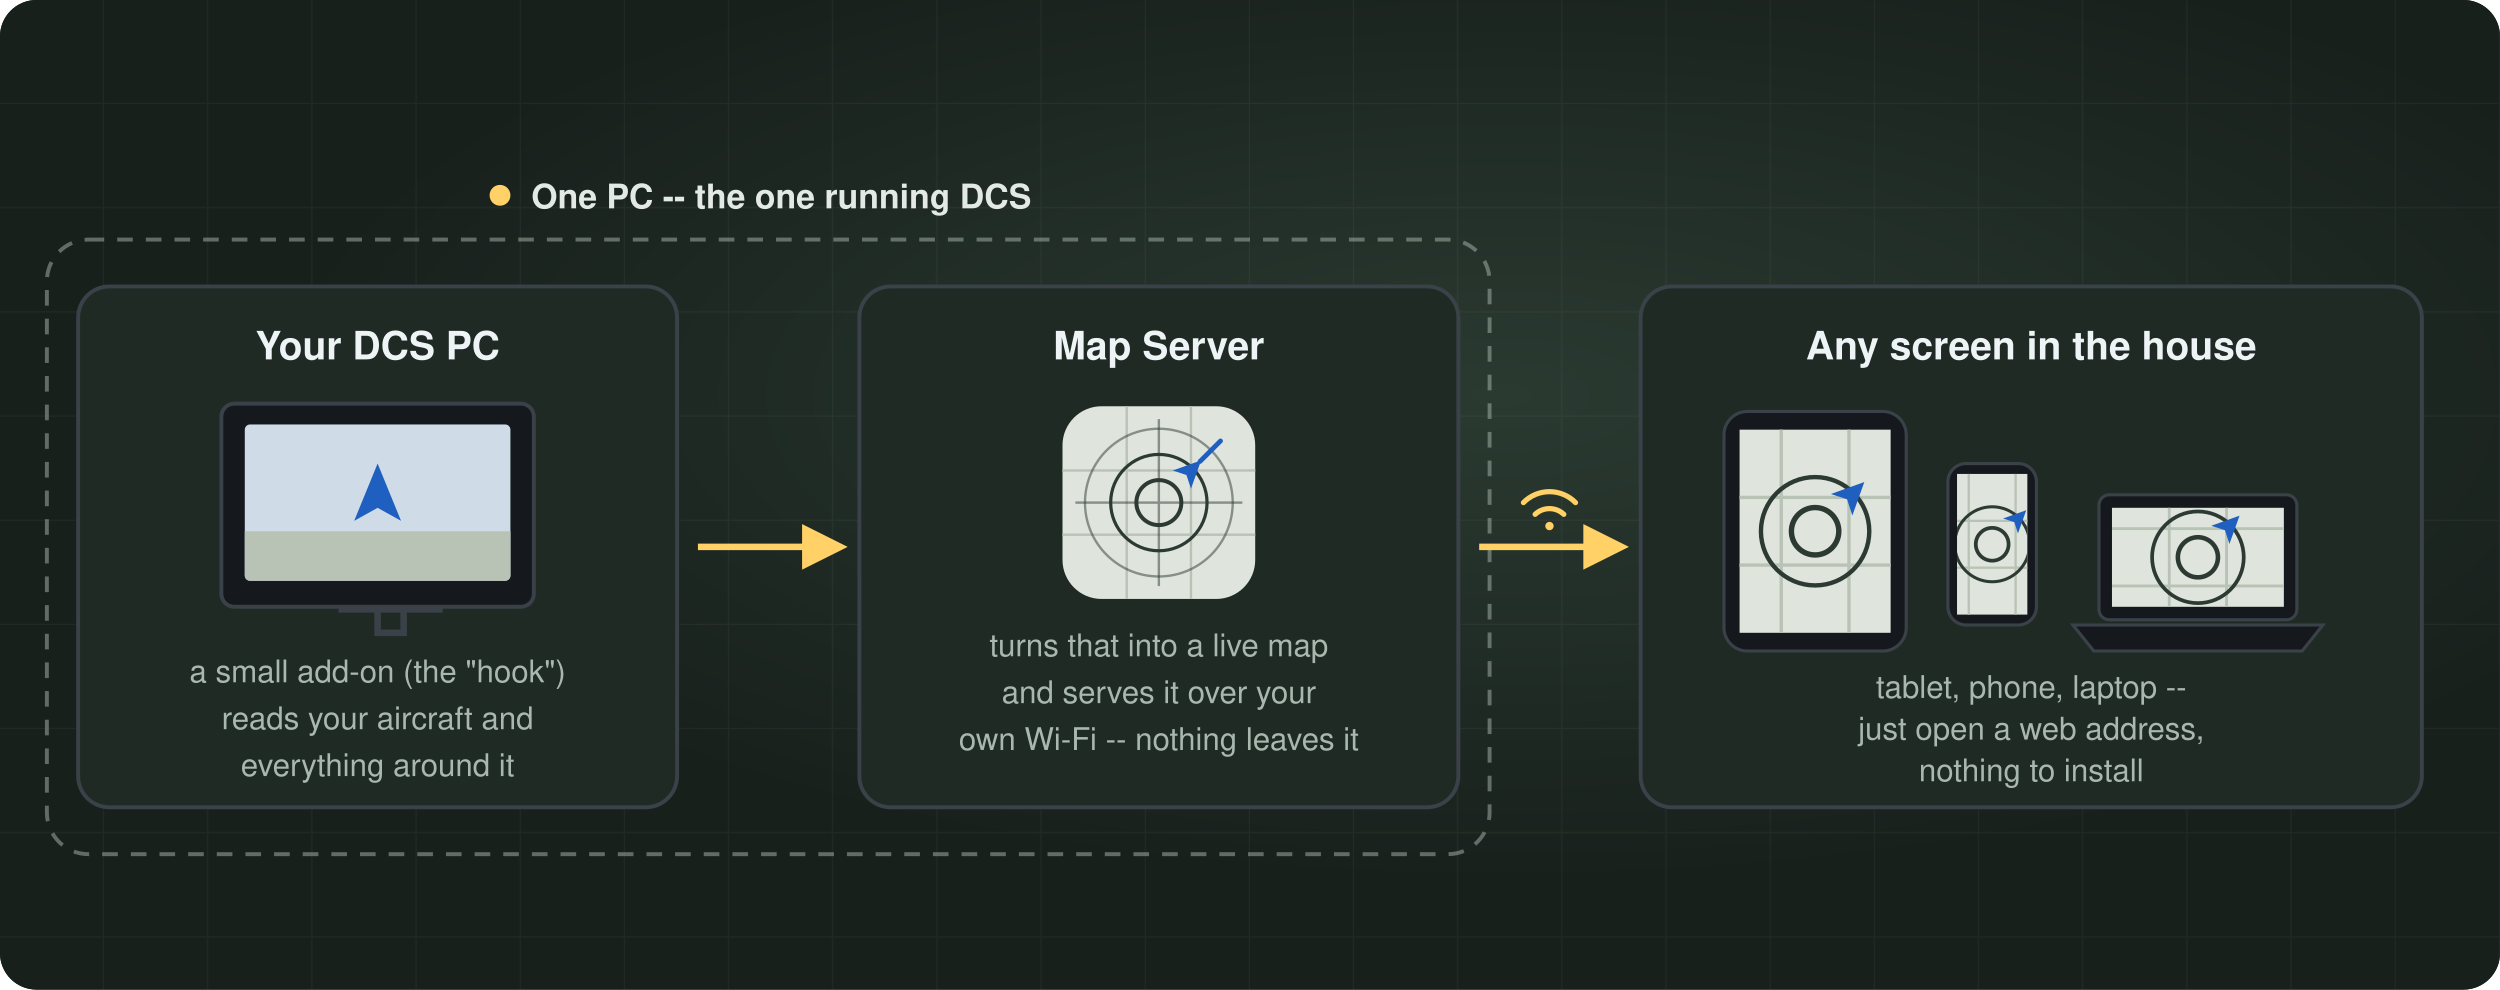
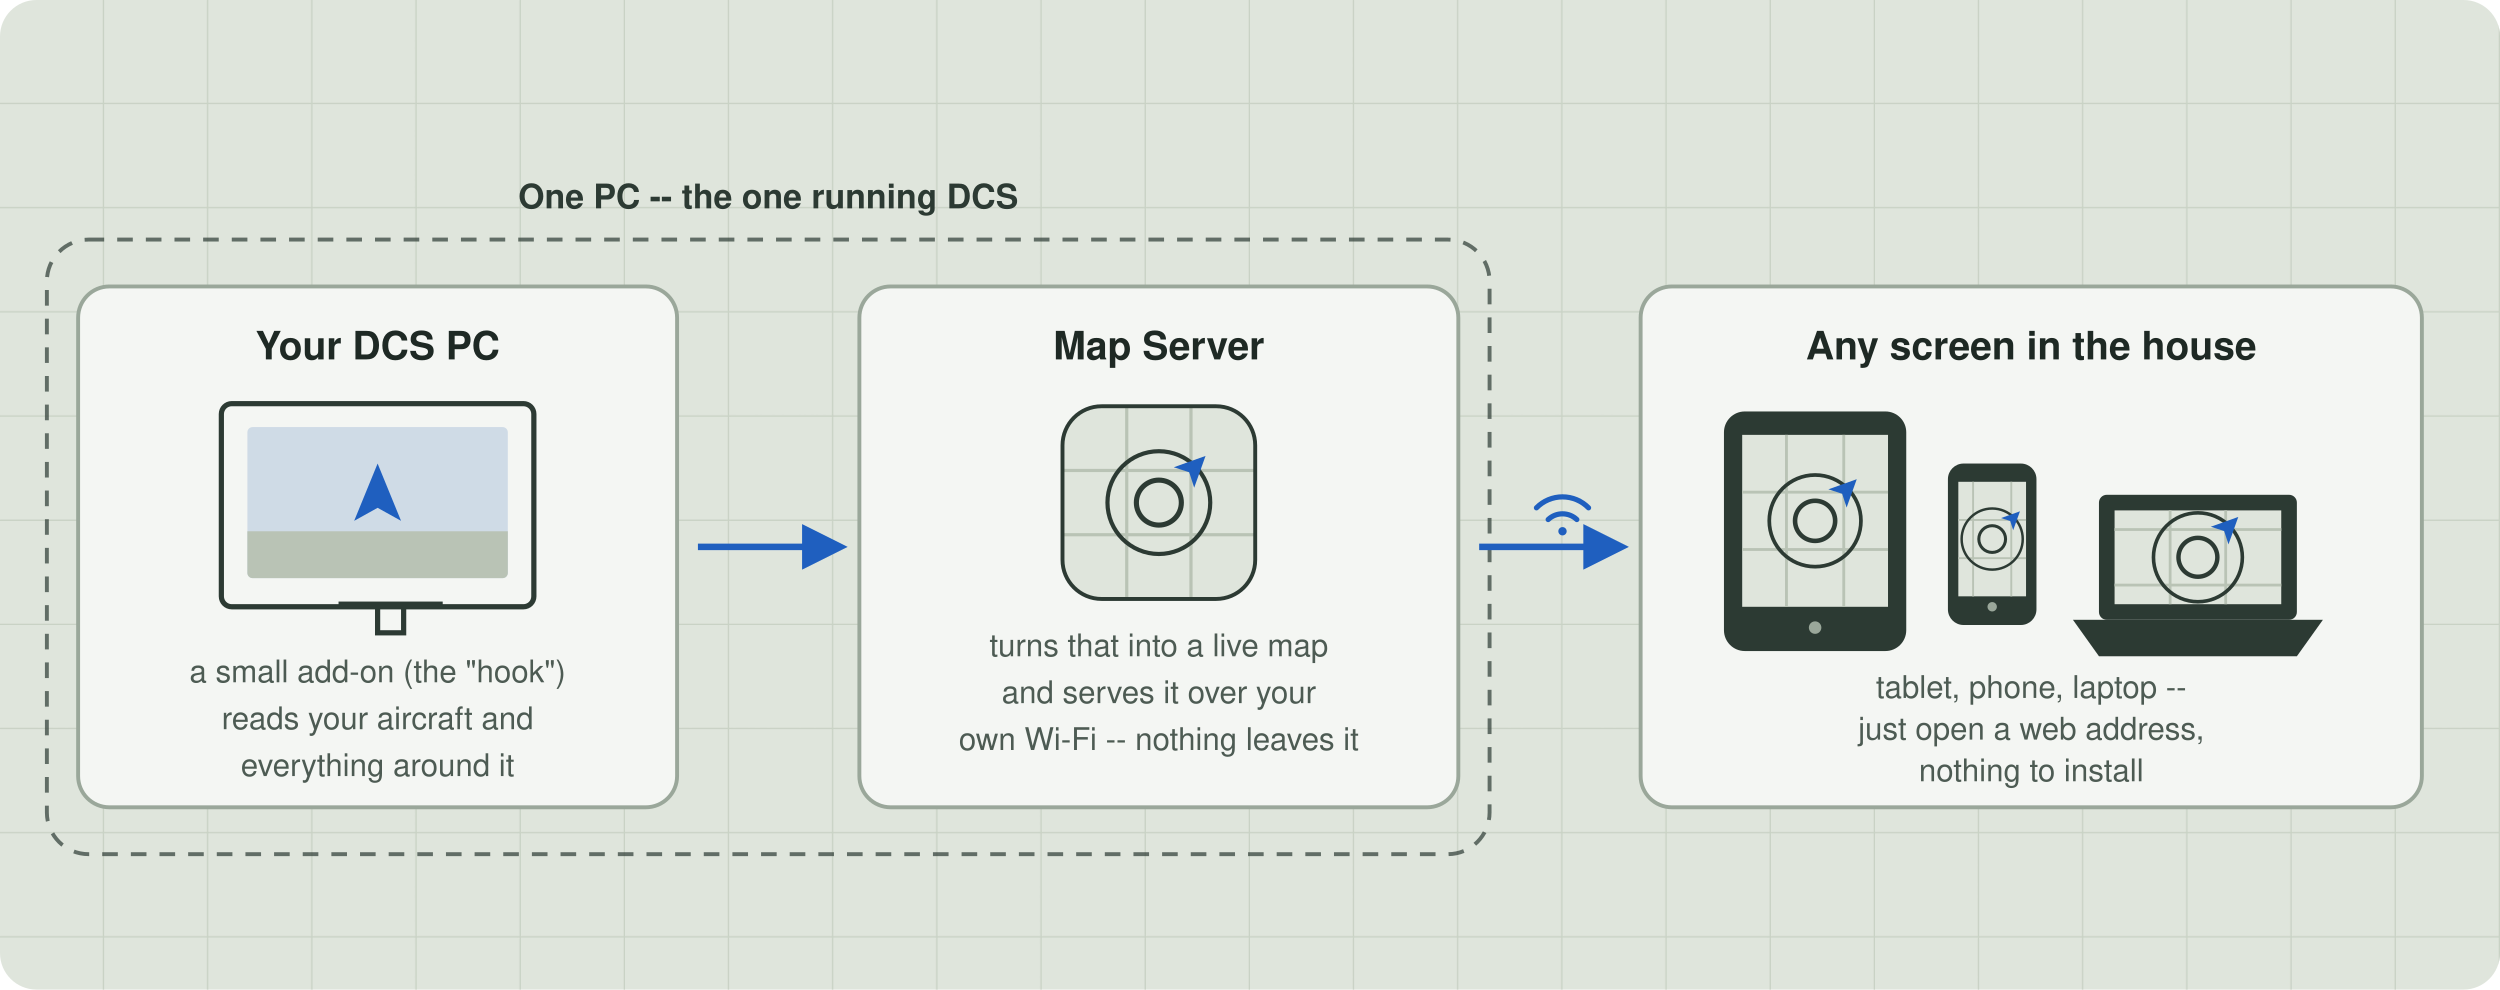
- <svg xmlns="http://www.w3.org/2000/svg" viewBox="0 0 960 380" font-family="IBM Plex Sans, ui-sans-serif, Segoe UI, Helvetica, Arial, sans-serif">
+ <svg xmlns="http://www.w3.org/2000/svg" viewBox="0 0 960 380" font-family="ui-sans-serif, Segoe UI, Helvetica, Arial, sans-serif">
  <defs>
-     <radialGradient id="glow" cx="60%" cy="40%" r="70%">
-       <stop offset="0" stop-color="#2a3a31" />
-       <stop offset=".7" stop-color="#18201c" />
-     </radialGradient>
+     <marker id="arrow" viewBox="0 0 10 10" refX="8" refY="5" markerWidth="7" markerHeight="7" orient="auto-start-reverse">
+       <path d="M0,0 L10,5 L0,10 z" fill="#1f5fbf" />
+     </marker>
    <pattern id="grid" width="40" height="40" patternUnits="userSpaceOnUse">
-       <path d="M40 0 V40 M0 40 H40" fill="none" stroke="#b9c3b5" stroke-opacity=".06" stroke-width="1" />
+       <path d="M40 0 V40 M0 40 H40" fill="none" stroke="#c9d2c5" stroke-width="1" />
    </pattern>
-     <marker id="arrow" viewBox="0 0 10 10" refX="8" refY="5" markerWidth="7" markerHeight="7" orient="auto-start-reverse">
-       <path d="M0,0 L10,5 L0,10 z" fill="#ffd166" />
-     </marker>
    <clipPath id="frame">
      <rect width="960" height="380" rx="14" />
    </clipPath>
    <clipPath id="logo">
      <rect width="74" height="74" rx="15" />
    </clipPath>
    <symbol id="minimap" viewBox="0 0 60 60">
      <rect width="60" height="60" fill="#dfe5dc" />
      <path d="M20 0 V60 M40 0 V60 M0 20 H60 M0 40 H60" stroke="#b9c3b5" stroke-width="1" />
      <circle cx="30" cy="30" r="7" fill="none" stroke="#2c3a33" stroke-width="1.6" />
      <circle cx="30" cy="30" r="16" fill="none" stroke="#2c3a33" stroke-width="1.3" />
      <g transform="translate(41 19) rotate(45)">
        <path d="M0 -5 L4.5 4.5 L0 2.2 L-4.5 4.5 Z" fill="#1f5fbf" />
      </g>
    </symbol>
-     <symbol id="mark" viewBox="0 0 120 120">
-       <rect width="120" height="120" fill="#dfe5dc" />
-       <path d="M40 0 V120 M80 0 V120 M0 40 H120 M0 80 H120" stroke="#b9c3b5" stroke-width="1.5" />
-       <circle cx="60" cy="60" r="14" fill="none" stroke="#2c3a33" stroke-width="2.5" />
-       <circle cx="60" cy="60" r="30" fill="none" stroke="#2c3a33" stroke-width="2" />
-       <circle cx="60" cy="60" r="46" fill="none" stroke="#2c3a33" stroke-width="1.5" opacity=".5" />
-       <path d="M60 8 V112 M8 60 H112" stroke="#2c3a33" stroke-width="1.5" opacity=".5" />
-       <g transform="translate(80 40) rotate(45)">
-         <line x1="0" y1="-8" x2="0" y2="-26" stroke="#1f5fbf" stroke-width="3" stroke-linecap="round" />
-         <path d="M0 -9 L8 8 L0 4 L-8 8 Z" fill="#1f5fbf" />
-       </g>
-     </symbol>
  </defs>
  <g clip-path="url(#frame)">
-     <rect width="960" height="380" fill="#18201c" />
-     <rect width="960" height="380" fill="url(#glow)" />
+     <rect width="960" height="380" fill="#dfe5dc" />
    <rect width="960" height="380" fill="url(#grid)" />
  </g>
-   <rect x="18" y="92" width="554" height="236" rx="16" fill="none" stroke="#a9b8ae" stroke-width="1.5" stroke-dasharray="6 5" opacity=".5" />
-   <circle cx="192" cy="75" r="4" fill="#ffd166" />
-   <text x="204" y="80" fill="#e3e9e4" font-size="13" font-weight="600">One PC -- the one running DCS</text>
+   <rect x="18" y="92" width="554" height="236" rx="16" fill="none" stroke="#2c3a33" stroke-width="1.5" stroke-dasharray="6 5" opacity=".7" />
+   <text x="295" y="80" text-anchor="middle" fill="#2c3a33" font-size="13" font-weight="600">One PC -- the one running DCS</text>
  <g>
-     <rect x="30" y="110" width="230" height="200" rx="12" fill="#1f2a24" stroke="#3a4148" stroke-width="1.5" />
-     <text x="145" y="138" text-anchor="middle" fill="#eef3f6" font-size="15" font-weight="600">Your DCS PC</text>
-     <rect x="85" y="155" width="120" height="78" rx="5" fill="#15191d" stroke="#3a4148" stroke-width="1.5" />
-     <rect x="94" y="163" width="102" height="60" rx="2" fill="#cfdbe6" />
-     <path d="M94 204 H196 V221 a2 2 0 0 1 -2 2 H96 a2 2 0 0 1 -2 -2 Z" fill="#b9c3b5" />
-     <path d="M130 234 h40 M145 234 v9 h10 v-9" stroke="#3a4148" stroke-width="2.5" fill="none" />
+     <rect x="30" y="110" width="230" height="200" rx="12" fill="#f4f6f3" stroke="#9aa79a" stroke-width="1.5" />
+     <text x="145" y="138" text-anchor="middle" fill="#1e2924" font-size="15" font-weight="600">Your DCS PC</text>
+     <rect x="85" y="155" width="120" height="78" rx="4" fill="#f4f6f3" stroke="#2c3a33" stroke-width="2" />
+     <rect x="95" y="164" width="100" height="58" rx="2" fill="#cfdbe6" />
+     <path d="M95 204 H195 V220 a2 2 0 0 1 -2 2 H97 a2 2 0 0 1 -2 -2 Z" fill="#b9c3b5" />
+     <path d="M130 232 h40 M145 233 v10 h10 v-10" stroke="#2c3a33" stroke-width="2" fill="none" />
    <path d="M145 178 l9 22 l-9 -5 l-9 5 z" fill="#1f5fbf" />
-     <text x="145" y="262" text-anchor="middle" fill="#a9b8ae" font-size="12">a small add-on (the "hook")</text>
-     <text x="145" y="280" text-anchor="middle" fill="#a9b8ae" font-size="12">reads your aircraft and</text>
-     <text x="145" y="298" text-anchor="middle" fill="#a9b8ae" font-size="12">everything around it</text>
+     <text x="145" y="262" text-anchor="middle" fill="#4d5b53" font-size="12">a small add-on (the "hook")</text>
+     <text x="145" y="280" text-anchor="middle" fill="#4d5b53" font-size="12">reads your aircraft and</text>
+     <text x="145" y="298" text-anchor="middle" fill="#4d5b53" font-size="12">everything around it</text>
  </g>
-   <line x1="268" y1="210" x2="322" y2="210" stroke="#ffd166" stroke-width="2.5" marker-end="url(#arrow)" />
+   <line x1="268" y1="210" x2="322" y2="210" stroke="#1f5fbf" stroke-width="2.5" marker-end="url(#arrow)" />
  <g>
-     <rect x="330" y="110" width="230" height="200" rx="12" fill="#1f2a24" stroke="#3a4148" stroke-width="1.5" />
-     <text x="445" y="138" text-anchor="middle" fill="#eef3f6" font-size="15" font-weight="600">Map Server</text>
-     <g transform="translate(408 156)" clip-path="url(#logo)">
-       <use href="#mark" width="74" height="74" />
+     <rect x="330" y="110" width="230" height="200" rx="12" fill="#f4f6f3" stroke="#9aa79a" stroke-width="1.5" />
+     <text x="445" y="138" text-anchor="middle" fill="#1e2924" font-size="15" font-weight="600">Map Server</text>
+     <g transform="translate(408 156)">
+       <g clip-path="url(#logo)">
+         <use href="#minimap" width="74" height="74" />
+       </g>
+       <rect width="74" height="74" rx="15" fill="none" stroke="#2c3a33" stroke-width="1.5" />
    </g>
-     <text x="445" y="252" text-anchor="middle" fill="#a9b8ae" font-size="12">turns that into a live map</text>
-     <text x="445" y="270" text-anchor="middle" fill="#a9b8ae" font-size="12">and serves it over your</text>
-     <text x="445" y="288" text-anchor="middle" fill="#a9b8ae" font-size="12">own Wi-Fi -- nothing leaves it</text>
+     <text x="445" y="252" text-anchor="middle" fill="#4d5b53" font-size="12">turns that into a live map</text>
+     <text x="445" y="270" text-anchor="middle" fill="#4d5b53" font-size="12">and serves it over your</text>
+     <text x="445" y="288" text-anchor="middle" fill="#4d5b53" font-size="12">own Wi-Fi -- nothing leaves it</text>
  </g>
-   <line x1="568" y1="210" x2="622" y2="210" stroke="#ffd166" stroke-width="2.5" marker-end="url(#arrow)" />
-   <g transform="translate(583,183)" stroke="#ffd166" stroke-width="2" fill="none" stroke-linecap="round">
+   <line x1="568" y1="210" x2="622" y2="210" stroke="#1f5fbf" stroke-width="2.5" marker-end="url(#arrow)" />
+   <g transform="translate(588,185)" stroke="#1f5fbf" stroke-width="2" fill="none" stroke-linecap="round">
    <path d="M2 10 a14 14 0 0 1 20 0" />
    <path d="M6.5 14.5 a8 8 0 0 1 11 0" />
-     <circle cx="12" cy="19" r="1.6" fill="#ffd166" stroke="none" />
+     <circle cx="12" cy="19" r="1.6" fill="#1f5fbf" stroke="none" />
  </g>
  <g>
-     <rect x="630" y="110" width="300" height="200" rx="12" fill="#1f2a24" stroke="#3a4148" stroke-width="1.5" />
-     <text x="780" y="138" text-anchor="middle" fill="#eef3f6" font-size="15" font-weight="600">Any screen in the house</text>
+     <rect x="630" y="110" width="300" height="200" rx="12" fill="#f4f6f3" stroke="#9aa79a" stroke-width="1.5" />
+     <text x="780" y="138" text-anchor="middle" fill="#1e2924" font-size="15" font-weight="600">Any screen in the house</text>
    <g transform="translate(662,158)">
-       <rect x="0" y="0" width="70" height="92" rx="9" fill="#15191d" stroke="#3a4148" stroke-width="1.2" />
-       <svg x="6" y="7" width="58" height="78" viewBox="0 0 60 60" preserveAspectRatio="xMidYMid slice">
+       <rect x="0" y="0" width="70" height="92" rx="8" fill="#2c3a33" />
+       <svg x="7" y="9" width="56" height="66" viewBox="0 0 60 60" preserveAspectRatio="xMidYMid slice">
+         <use href="#minimap" width="60" height="60" />
+       </svg>
+       <circle cx="35" cy="83" r="2.4" fill="#9aa79a" />
+     </g>
+     <g transform="translate(748,178)">
+       <rect x="0" y="0" width="34" height="62" rx="6" fill="#2c3a33" />
+       <svg x="4" y="7" width="26" height="44" viewBox="0 0 60 60" preserveAspectRatio="xMidYMid slice">
+         <use href="#minimap" width="60" height="60" />
+       </svg>
+       <circle cx="17" cy="55" r="1.8" fill="#9aa79a" />
+     </g>
+     <g transform="translate(796,190)">
+       <path d="M0 48 h96 l-10 14 h-76 z" fill="#2c3a33" />
+       <rect x="10" y="0" width="76" height="48" rx="3" fill="#2c3a33" />
+       <svg x="16" y="6" width="64" height="36" viewBox="0 0 60 60" preserveAspectRatio="xMidYMid slice">
        <use href="#minimap" width="60" height="60" />
      </svg>
    </g>
-     <g transform="translate(748,178)">
-       <rect x="0" y="0" width="34" height="62" rx="7" fill="#15191d" stroke="#3a4148" stroke-width="1.2" />
-       <svg x="3.5" y="4" width="27" height="54" viewBox="0 0 60 60" preserveAspectRatio="xMidYMid slice">
-         <use href="#minimap" width="60" height="60" />
-       </svg>
-     </g>
-     <g transform="translate(796,190)">
-       <rect x="10" y="0" width="76" height="48" rx="4" fill="#15191d" stroke="#3a4148" stroke-width="1.2" />
-       <svg x="15" y="5" width="66" height="38" viewBox="0 0 60 60" preserveAspectRatio="xMidYMid slice">
-         <use href="#minimap" width="60" height="60" />
-       </svg>
-       <path d="M0 50 h96 l-8 10 h-80 z" fill="#15191d" stroke="#3a4148" stroke-width="1.2" />
-     </g>
-     <text x="780" y="268" text-anchor="middle" fill="#a9b8ae" font-size="12">tablet, phone, laptop --</text>
-     <text x="780" y="284" text-anchor="middle" fill="#a9b8ae" font-size="12">just open a web address,</text>
-     <text x="780" y="300" text-anchor="middle" fill="#a9b8ae" font-size="12">nothing to install</text>
+     <text x="780" y="268" text-anchor="middle" fill="#4d5b53" font-size="12">tablet, phone, laptop --</text>
+     <text x="780" y="284" text-anchor="middle" fill="#4d5b53" font-size="12">just open a web address,</text>
+     <text x="780" y="300" text-anchor="middle" fill="#4d5b53" font-size="12">nothing to install</text>
  </g>
</svg>
